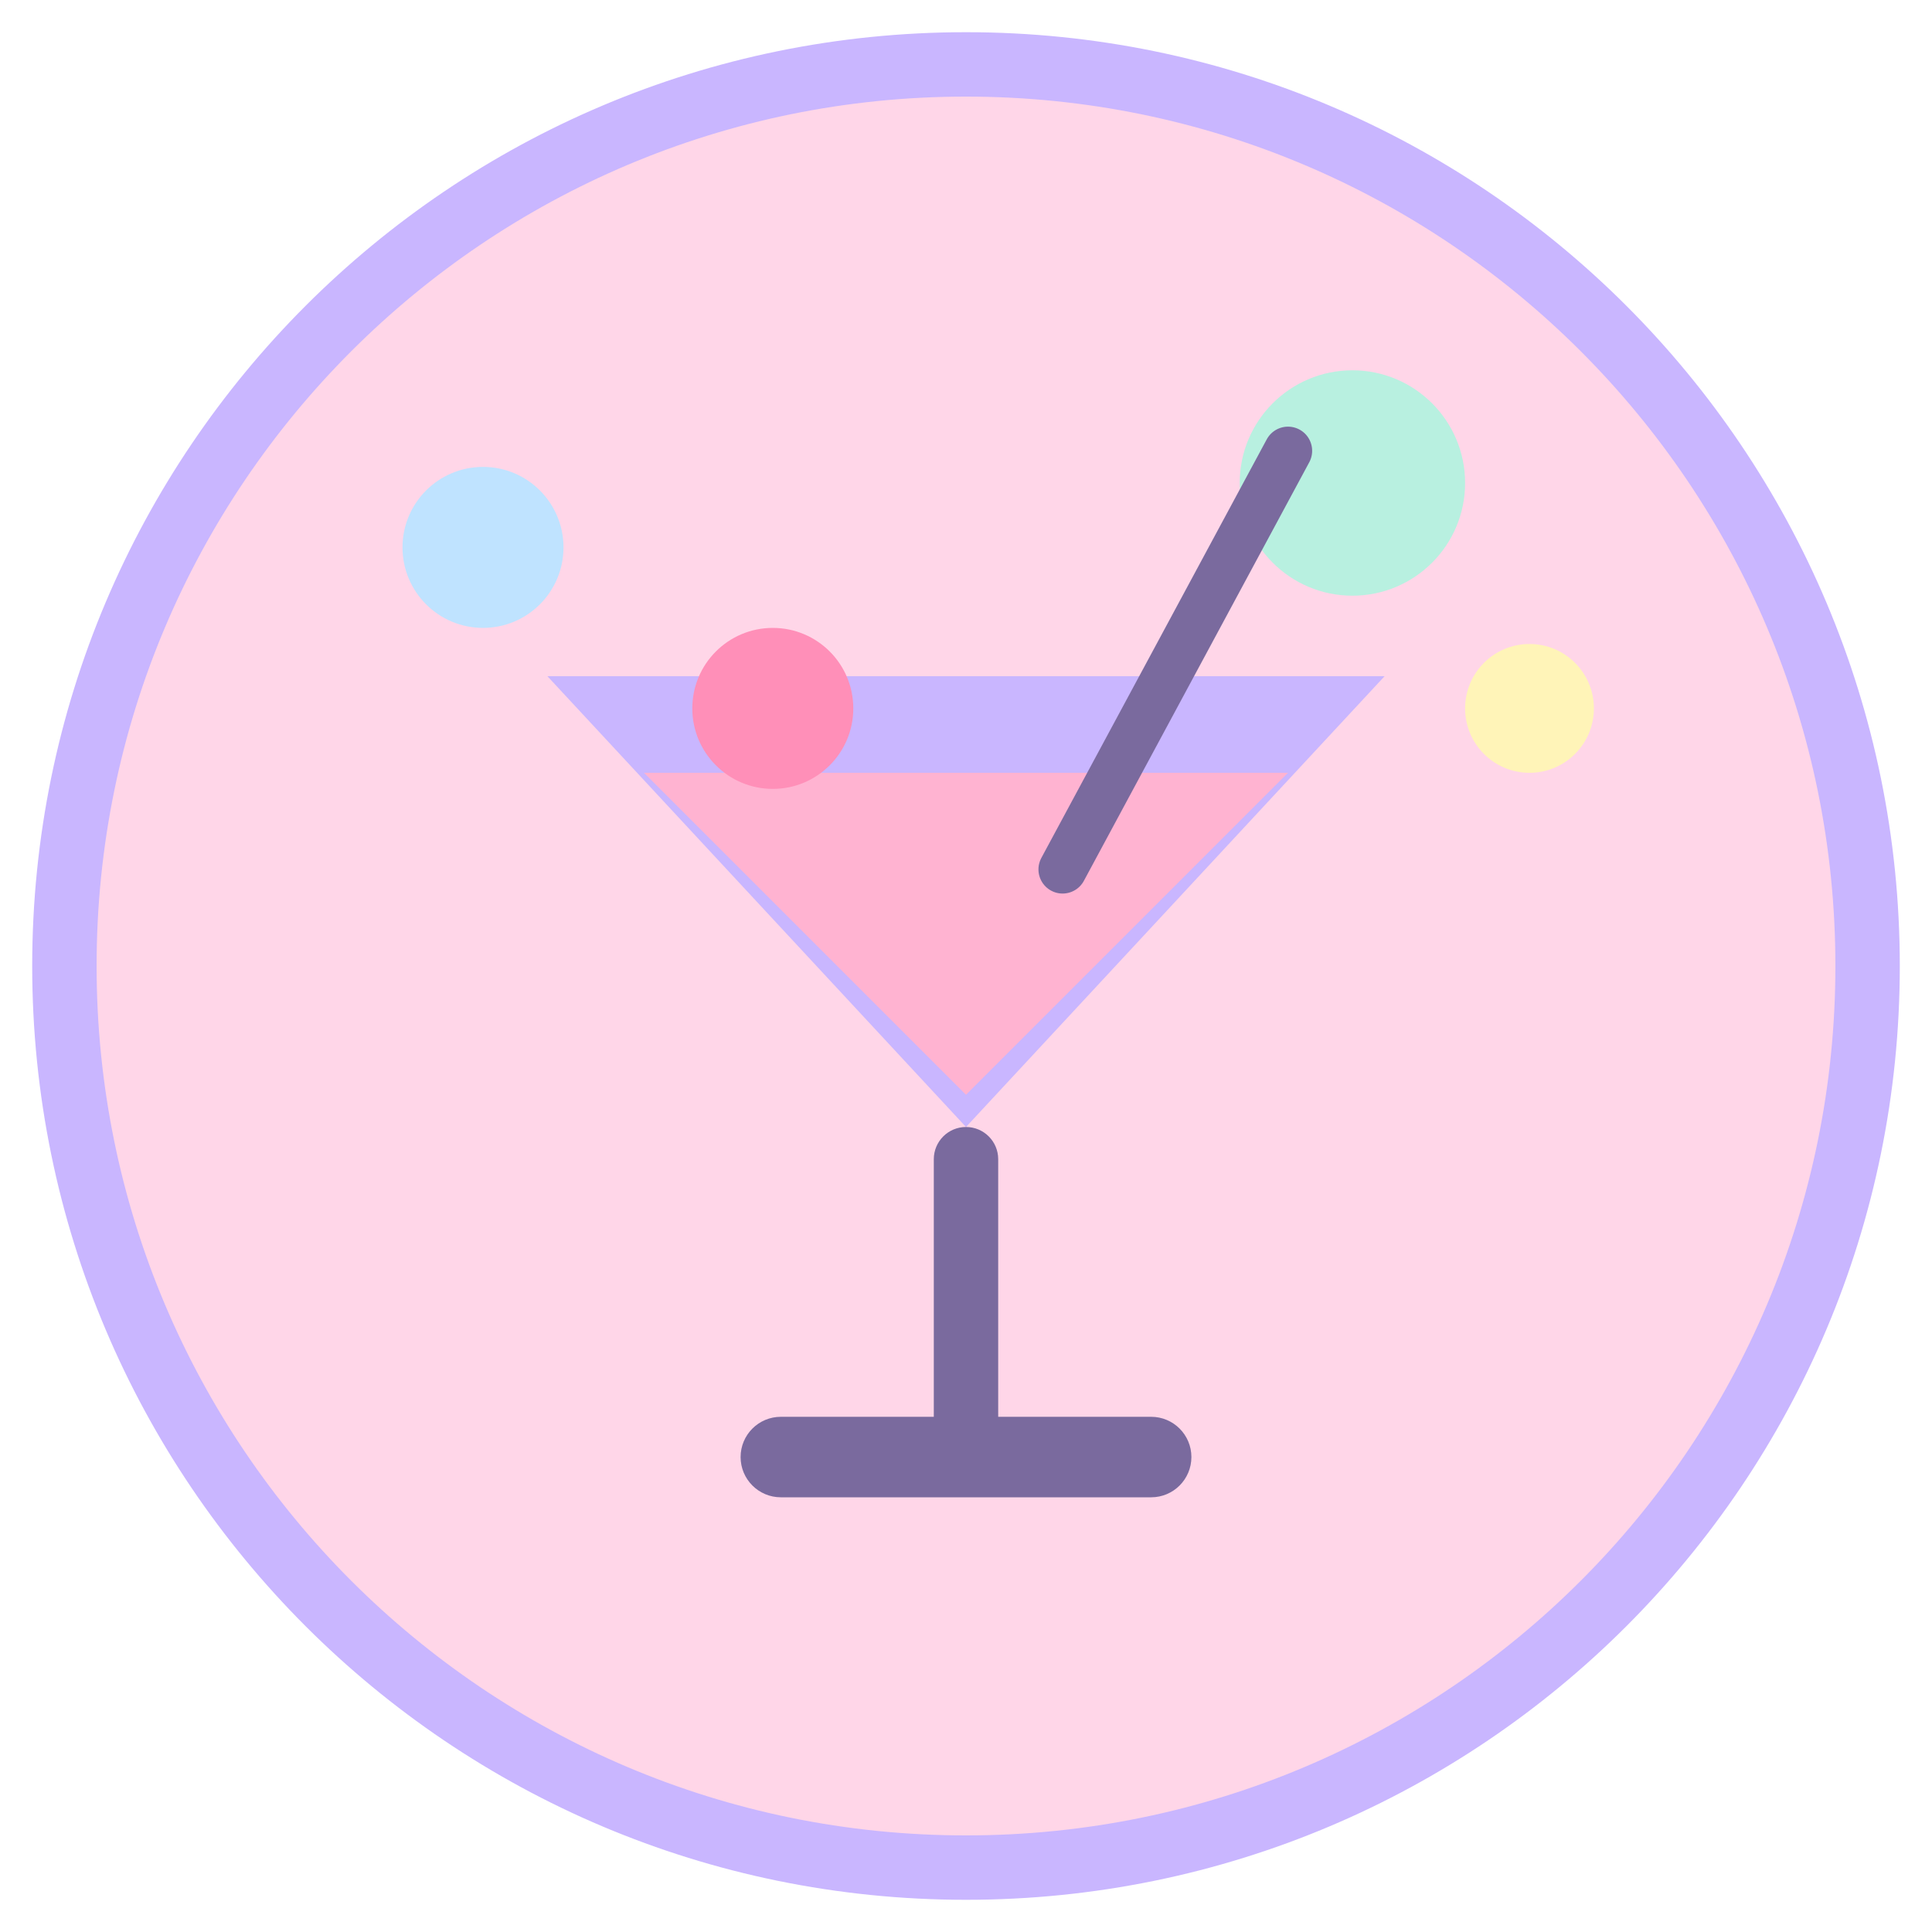
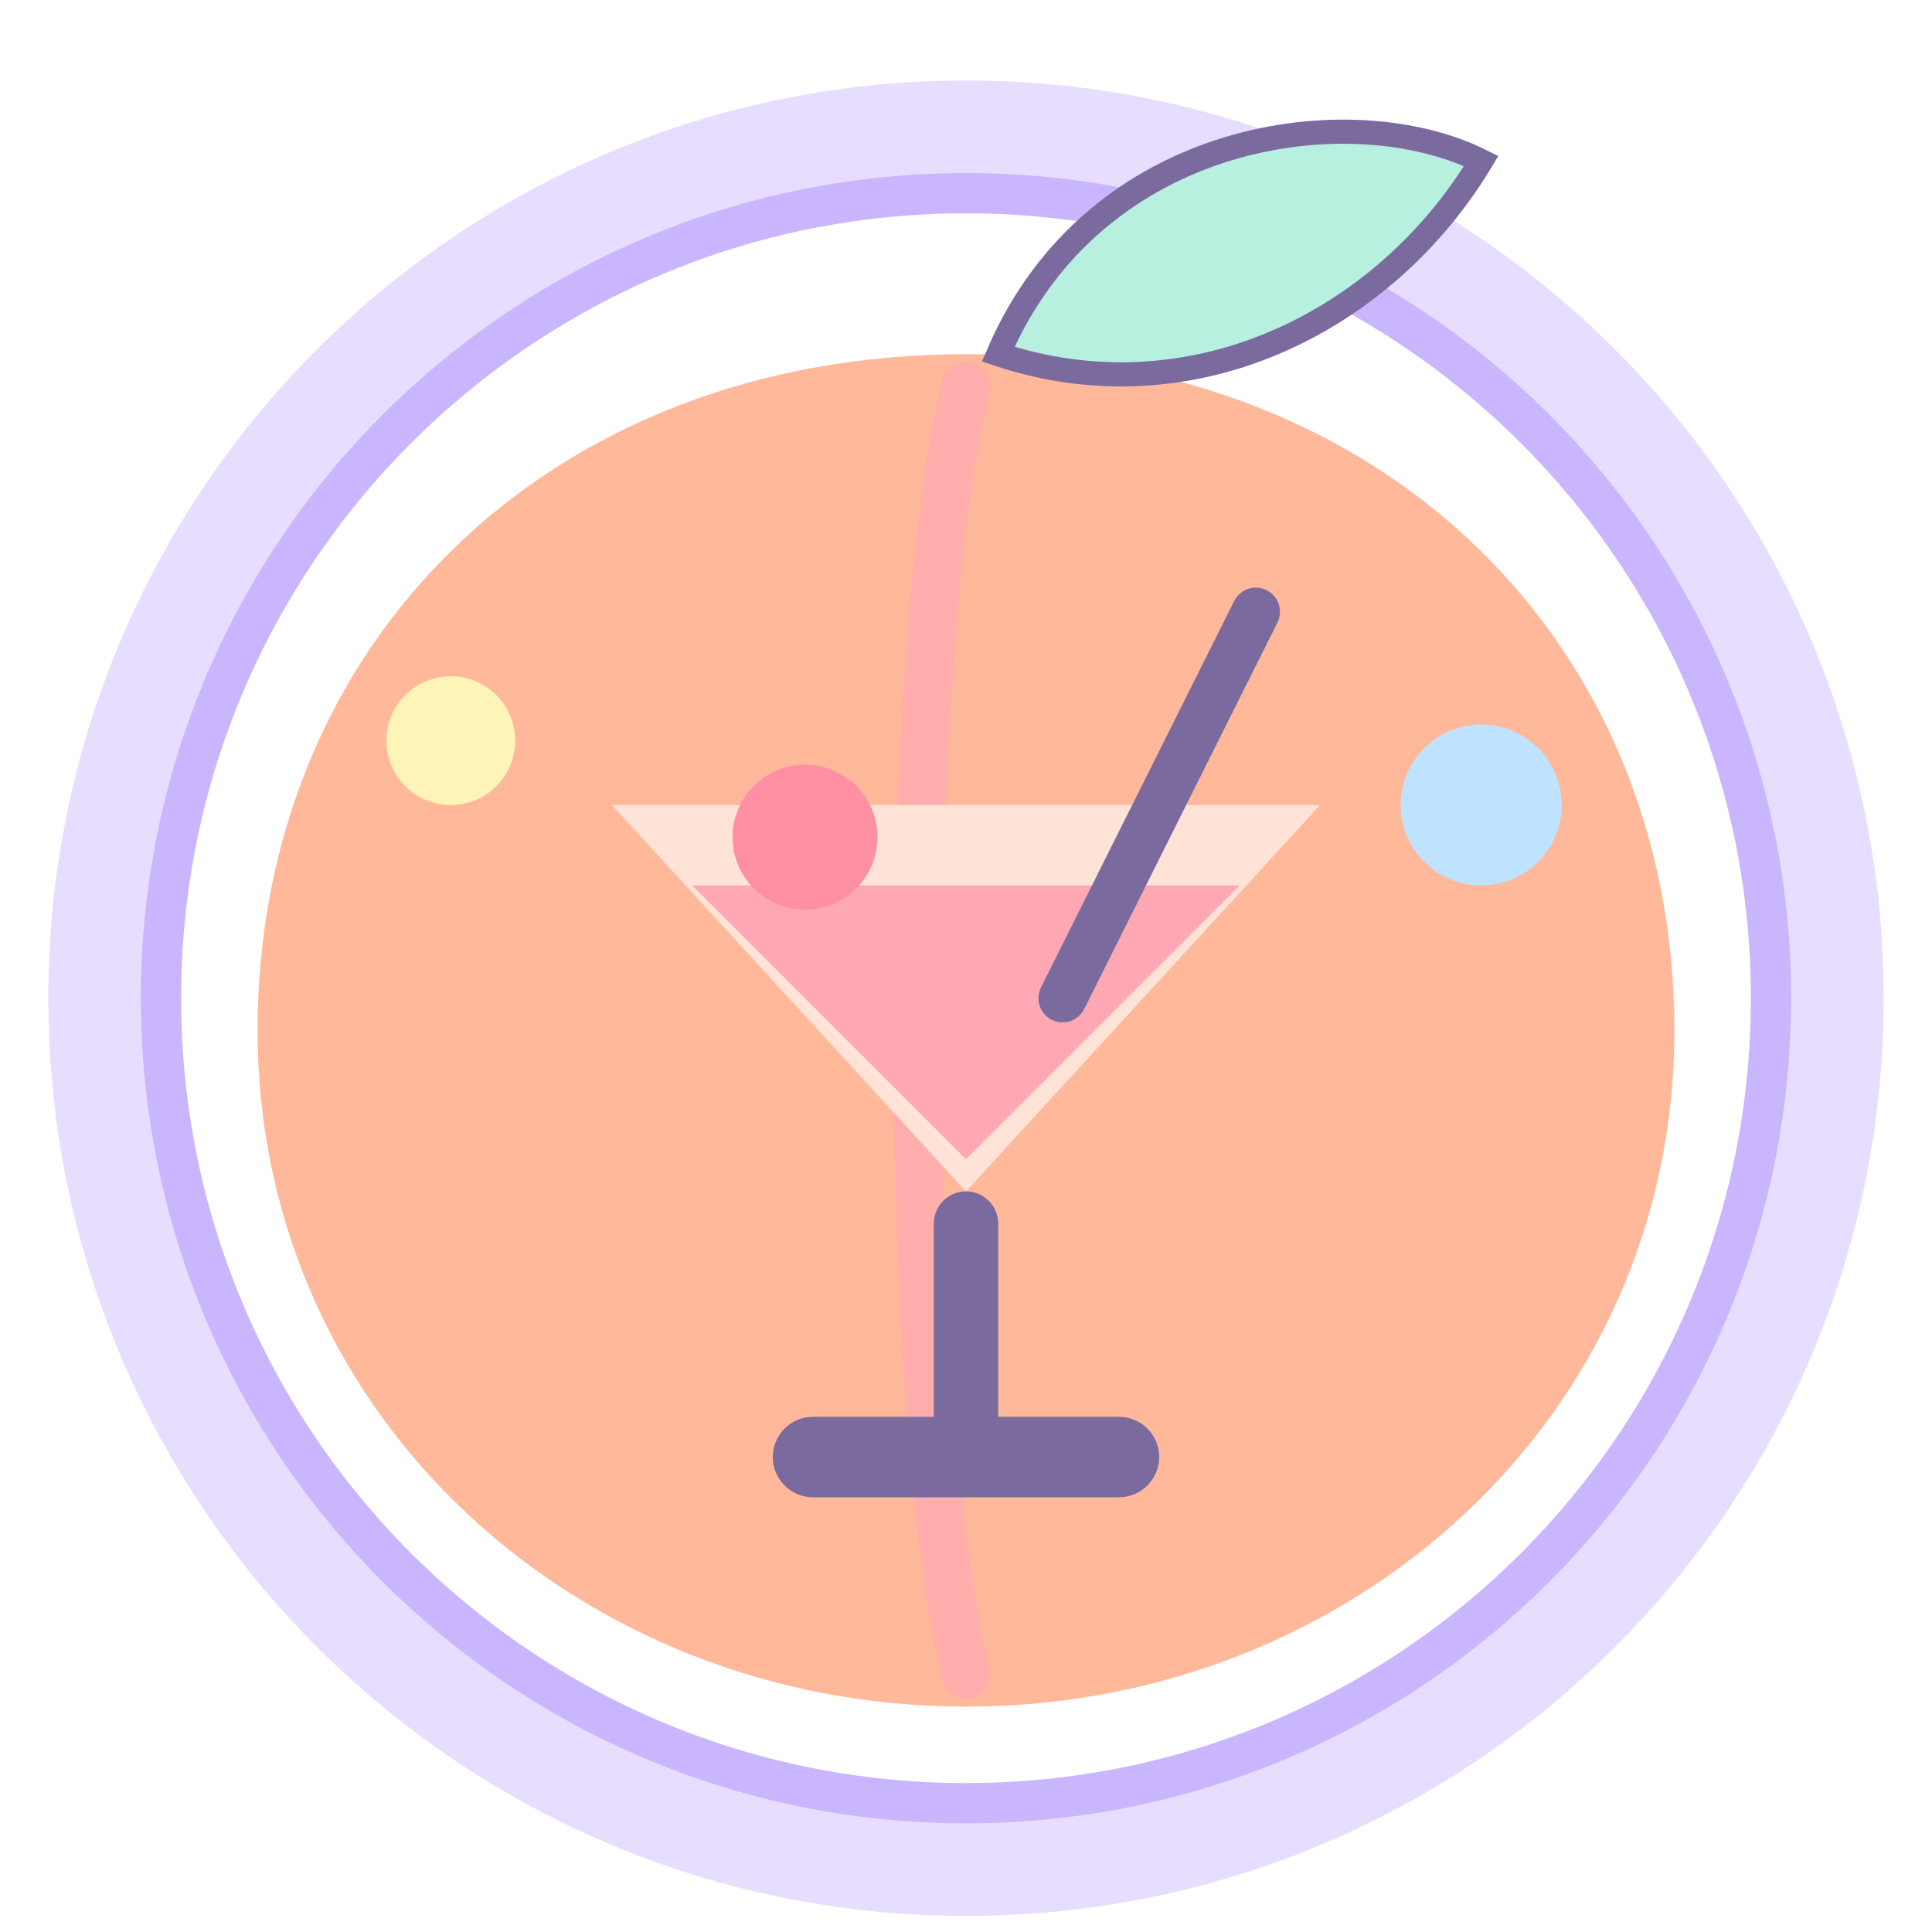
- <svg xmlns="http://www.w3.org/2000/svg" viewBox="0 0 120 120" width="120" height="120" role="img" aria-label="Fizz Lab logo">
-   <circle cx="60" cy="60" r="56" fill="#FFD6E8" />
-   <circle cx="60" cy="60" r="56" fill="none" stroke="#C9B6FF" stroke-width="4" />
-   <circle cx="84" cy="30" r="7" fill="#B8F0E0" />
-   <circle cx="95" cy="44" r="4" fill="#FFF4B8" />
-   <circle cx="30" cy="34" r="5" fill="#BFE3FF" />
-   <path d="M34 42 L86 42 L60 70 Z" fill="#C9B6FF" />
-   <path d="M40 48 L80 48 L60 68 Z" fill="#FFB3D1" />
-   <rect x="58" y="70" width="4" height="20" rx="2" fill="#7A6A9E" />
-   <rect x="46" y="88" width="28" height="5" rx="2.5" fill="#7A6A9E" />
-   <line x1="66" y1="54" x2="80" y2="28" stroke="#7A6A9E" stroke-width="3" stroke-linecap="round" />
-   <circle cx="48" cy="44" r="5" fill="#FF8FB8" />
+ <svg xmlns="http://www.w3.org/2000/svg" viewBox="0 0 120 120" width="120" height="120" role="img" aria-label="Neon Peach logo">
+   <circle cx="60" cy="62" r="54" fill="none" stroke="#C9B6FF" stroke-width="6" opacity="0.45" />
+   <circle cx="60" cy="62" r="50" fill="none" stroke="#C9B6FF" stroke-width="2.5" />
+   <path d="M60 22 C34 22 16 40 16 64 C16 88 36 106 60 106 C84 106 104 88 104 64 C104 40 86 22 60 22 Z" fill="#FFB899" />
+   <path d="M60 24 C56 40 56 88 60 104" fill="none" stroke="#FFA8B5" stroke-width="3" stroke-linecap="round" opacity="0.7" />
+   <path d="M62 22 C68 8 84 6 92 10 C86 20 74 26 62 22 Z" fill="#B8F0E0" stroke="#7A6A9E" stroke-width="1.5" />
+   <circle cx="28" cy="46" r="4" fill="#FFF4B8" />
+   <circle cx="92" cy="50" r="5" fill="#BFE3FF" />
+   <path d="M38 50 L82 50 L60 74 Z" fill="#FFE3D6" />
+   <path d="M43 55 L77 55 L60 72 Z" fill="#FFA8B5" />
+   <rect x="58" y="74" width="4" height="16" rx="2" fill="#7A6A9E" />
+   <rect x="48" y="88" width="24" height="5" rx="2.5" fill="#7A6A9E" />
+   <line x1="66" y1="62" x2="78" y2="38" stroke="#7A6A9E" stroke-width="3" stroke-linecap="round" />
+   <circle cx="50" cy="52" r="4.5" fill="#FF8FA3" />
</svg>
